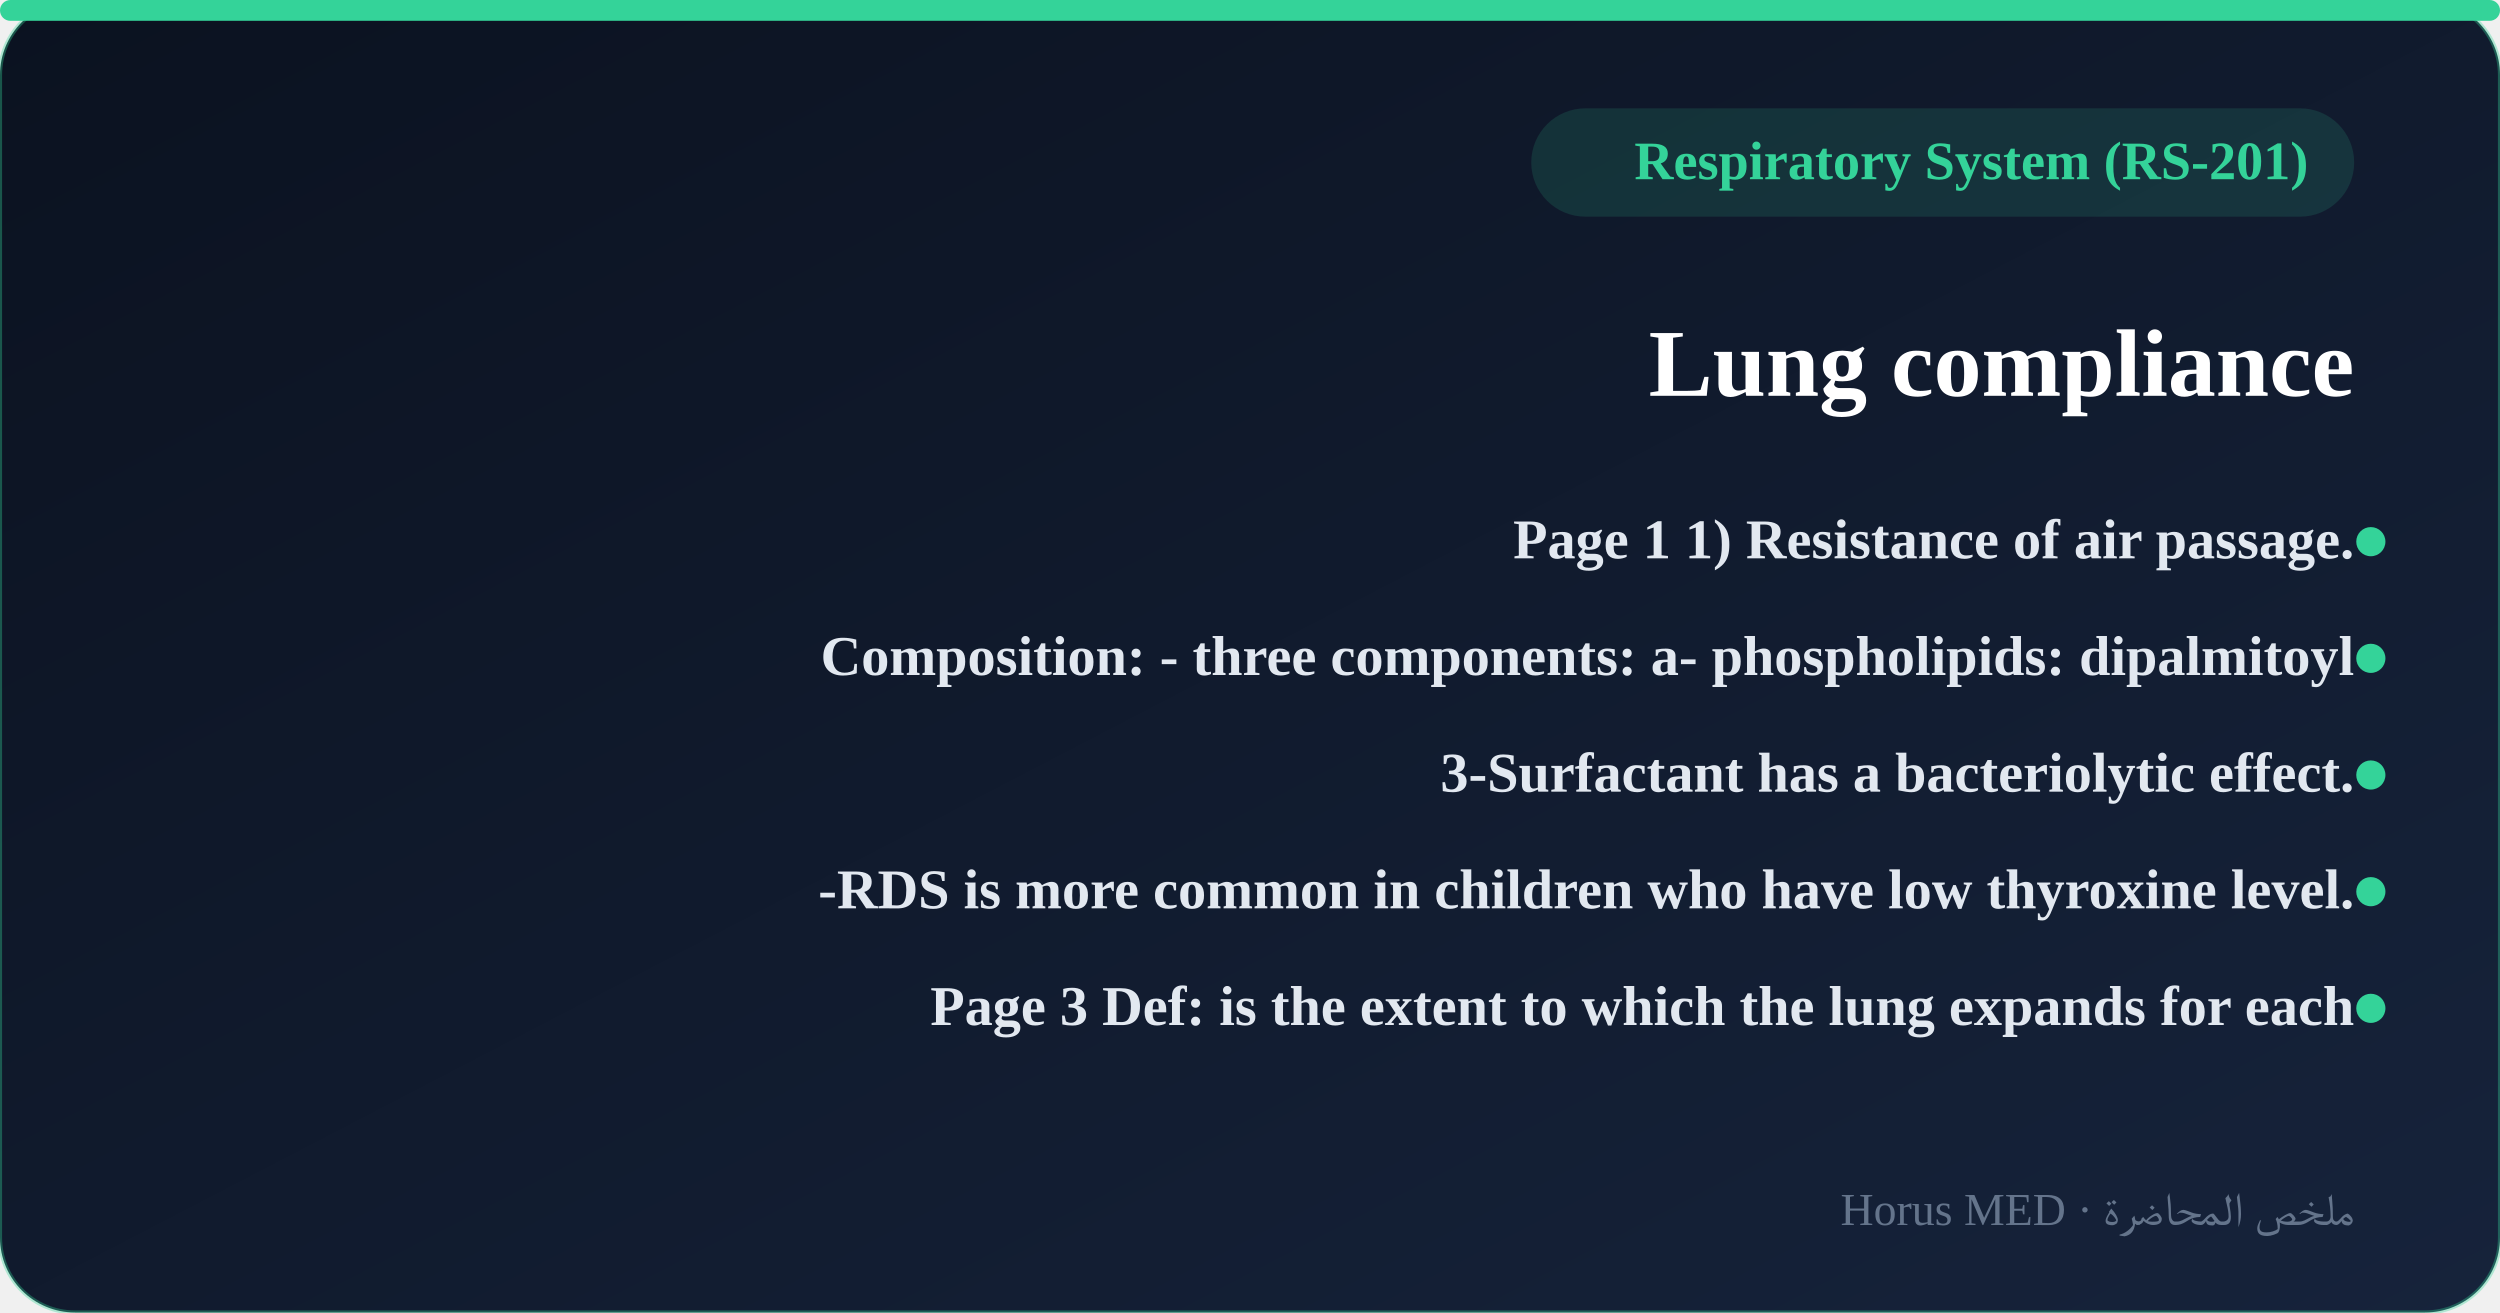
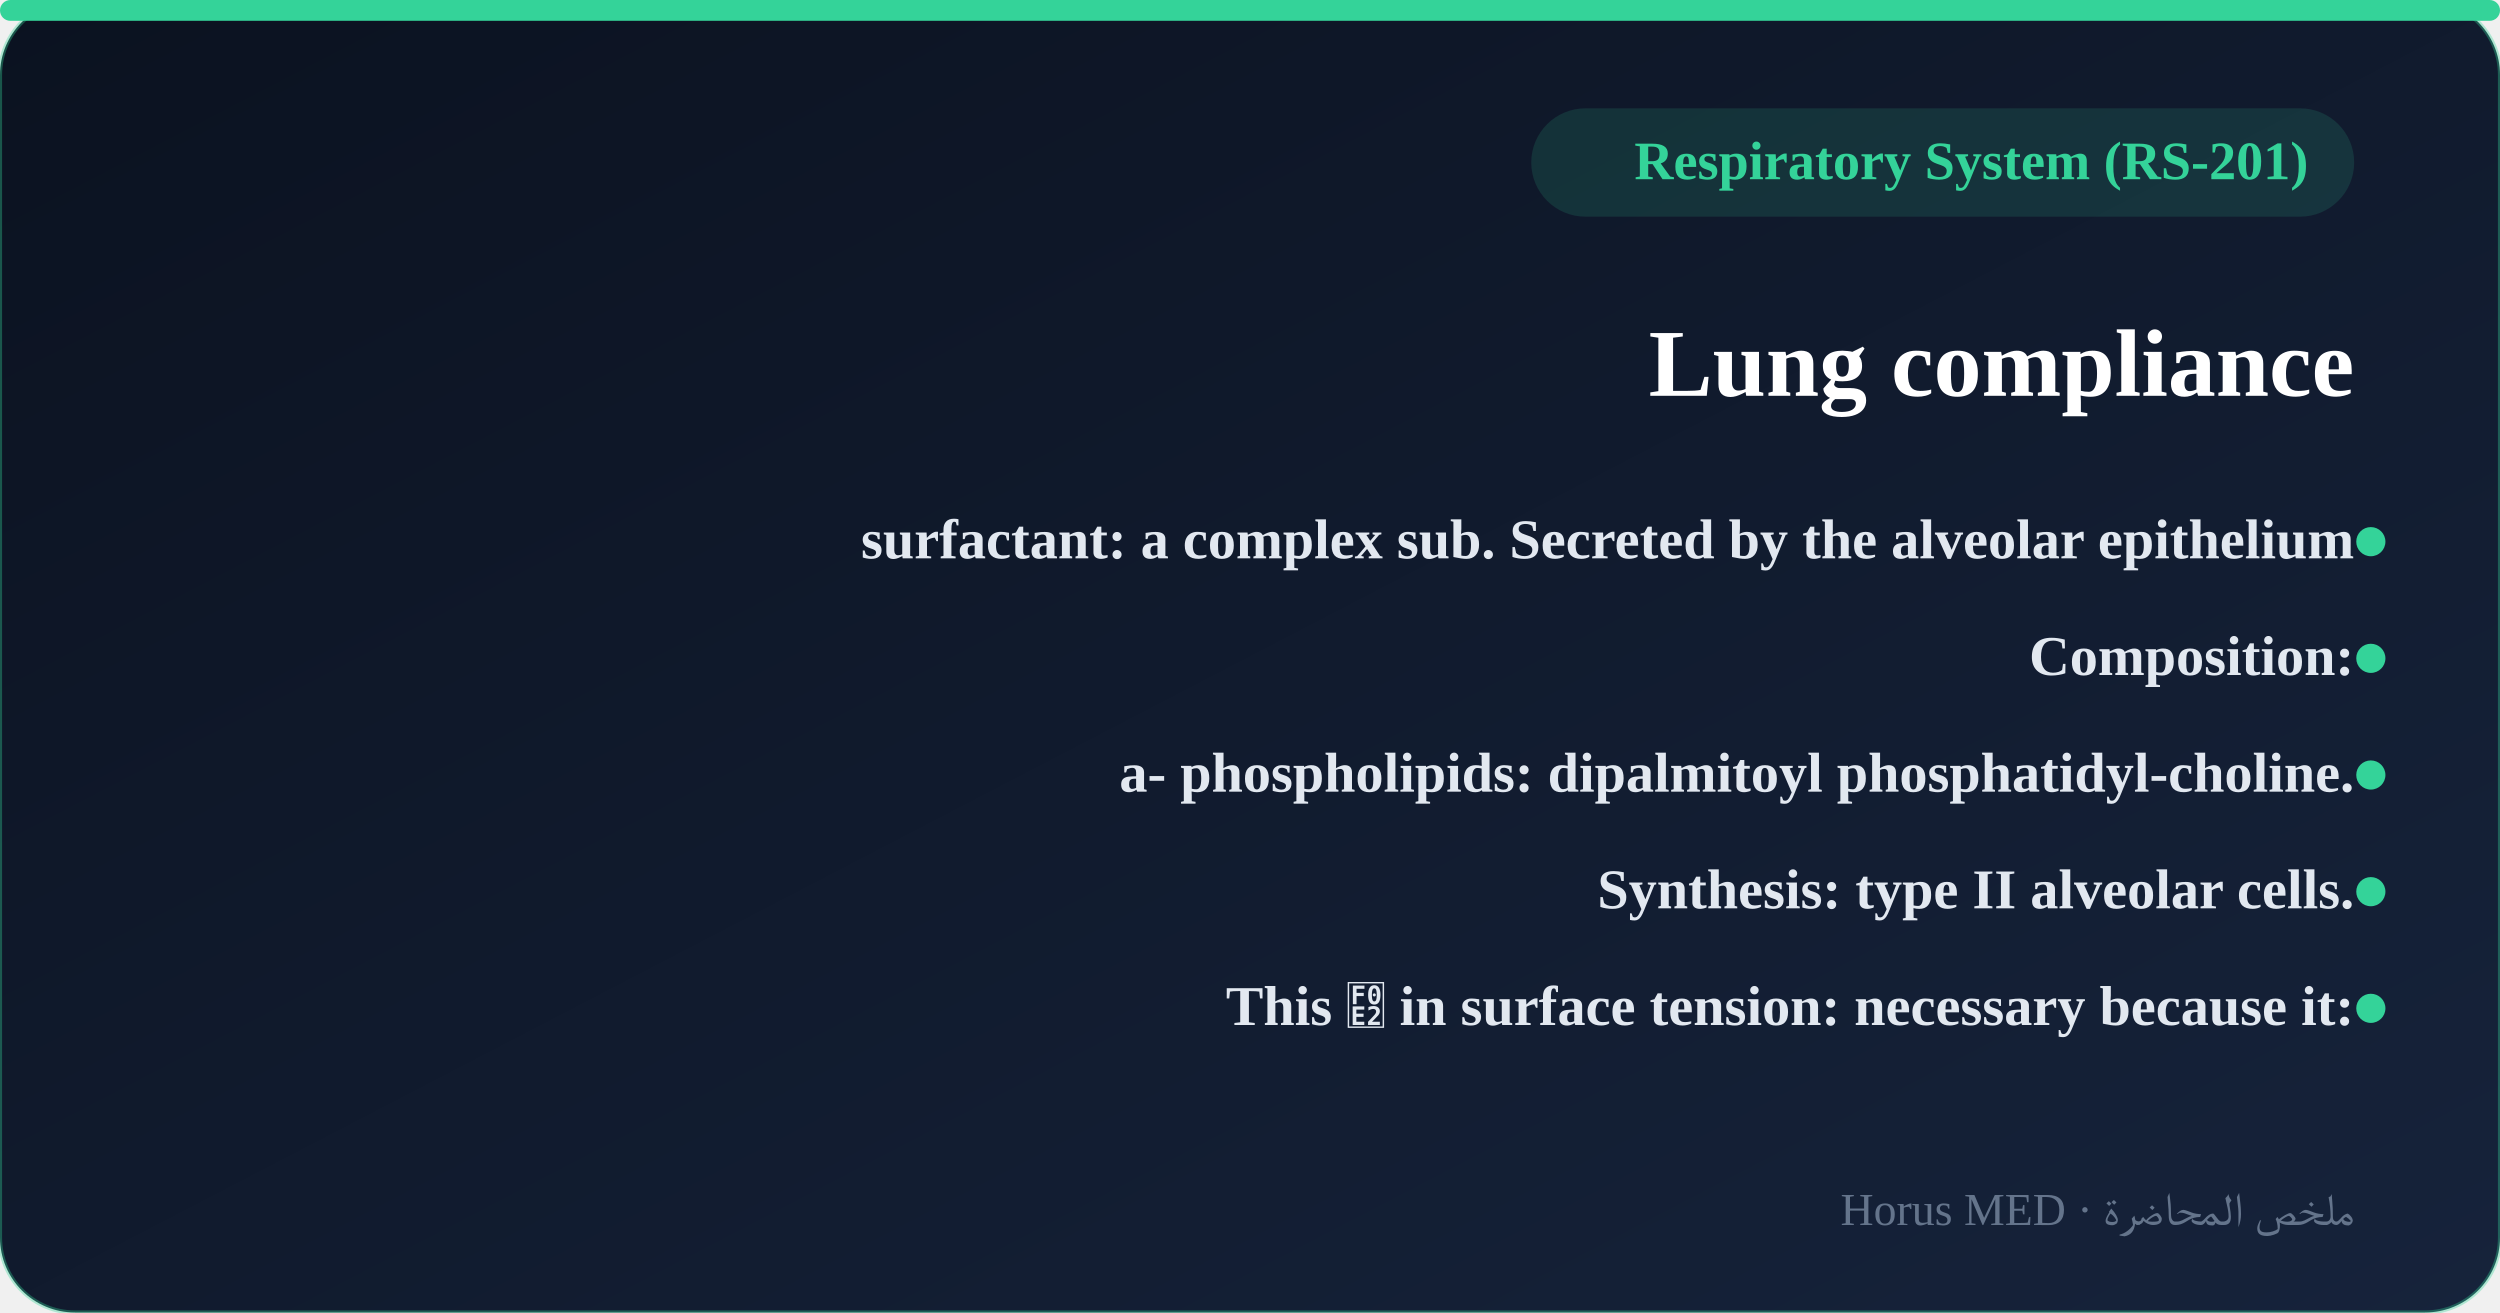
<svg xmlns="http://www.w3.org/2000/svg" width="1200" height="630" viewBox="0 0 1200 630">
  <defs>
    <linearGradient id="bg" x1="0" y1="0" x2="1" y2="1">
      <stop offset="0" stop-color="#0b1220" />
      <stop offset="1" stop-color="#16233b" />
    </linearGradient>
  </defs>
  <rect width="1200" height="630" rx="36" fill="url(#bg)" />
  <rect width="1200" height="630" rx="36" fill="none" stroke="#34d399" stroke-opacity="0.35" stroke-width="2" />
  <rect x="0" y="0" width="1200" height="10" rx="5" fill="#34d399" />
  <rect x="735" y="52" width="395" height="52" rx="26" fill="#34d399" fill-opacity="0.14" />
  <text x="1108" y="86" text-anchor="end" font-size="26" fill="#34d399" font-weight="700">Respiratory System (RS-201)</text>
  <text x="1130" y="190" text-anchor="end" font-size="46" fill="#ffffff" font-weight="800">
    <tspan x="1130" dy="0">Lung compliance</tspan>
  </text>
  <circle cx="1138" cy="260" r="7" fill="#34d399" />
-   <text x="1130" y="268" text-anchor="end" font-size="27" fill="#e2e8f0" font-weight="600">Page 1 1) Resistance of air passage.</text>
+   <text x="1130" y="268" text-anchor="end" font-size="27" fill="#e2e8f0" font-weight="600">surfactant: a complex sub. Secreted by the alveolar epithelium</text>
  <circle cx="1138" cy="316" r="7" fill="#34d399" />
-   <text x="1130" y="324" text-anchor="end" font-size="27" fill="#e2e8f0" font-weight="600">Composition: - three components: a- phospholipids: dipalmitoyl</text>
+   <text x="1130" y="324" text-anchor="end" font-size="27" fill="#e2e8f0" font-weight="600">Composition:</text>
  <circle cx="1138" cy="372" r="7" fill="#34d399" />
-   <text x="1130" y="380" text-anchor="end" font-size="27" fill="#e2e8f0" font-weight="600">3-Surfactant has a bacteriolytic effect.</text>
+   <text x="1130" y="380" text-anchor="end" font-size="27" fill="#e2e8f0" font-weight="600">a- phospholipids: dipalmitoyl phosphatidyl-choline.</text>
  <circle cx="1138" cy="428" r="7" fill="#34d399" />
-   <text x="1130" y="436" text-anchor="end" font-size="27" fill="#e2e8f0" font-weight="600">-RDS is more common in children who have low thyroxine level.</text>
+   <text x="1130" y="436" text-anchor="end" font-size="27" fill="#e2e8f0" font-weight="600">Synthesis: type II alveolar cells.</text>
  <circle cx="1138" cy="484" r="7" fill="#34d399" />
-   <text x="1130" y="492" text-anchor="end" font-size="27" fill="#e2e8f0" font-weight="600">Page 3 Def: is the extent to which the lung expands for each</text>
+   <text x="1130" y="492" text-anchor="end" font-size="27" fill="#e2e8f0" font-weight="600">This  in surface tension: necessary because it:</text>
  <text x="1130" y="588" text-anchor="end" font-size="22" fill="#64748b">Horus MED · ملخص المحاضرة</text>
</svg>
